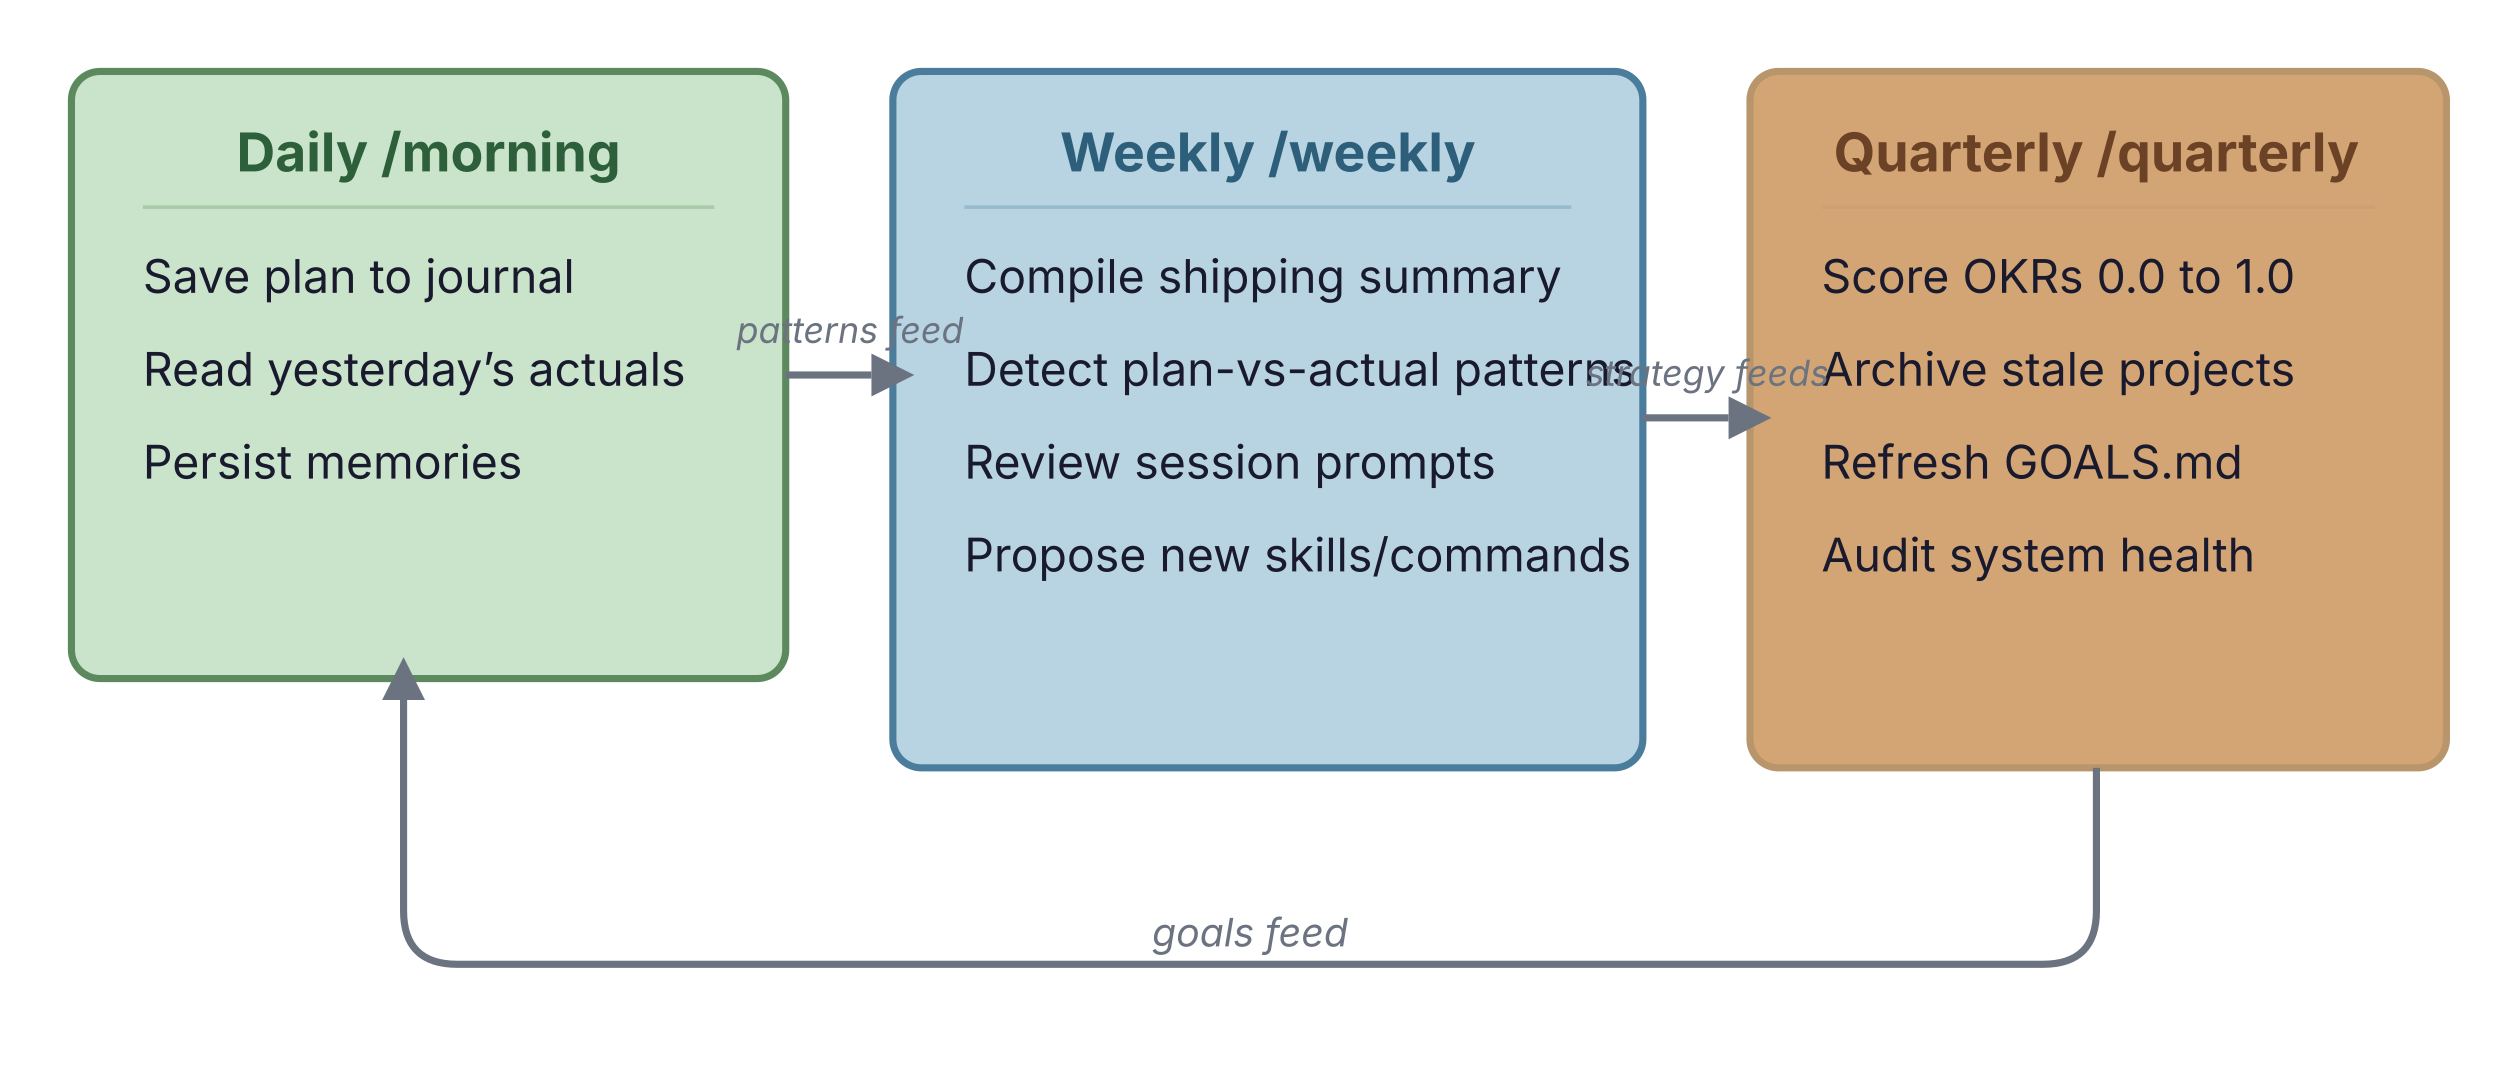
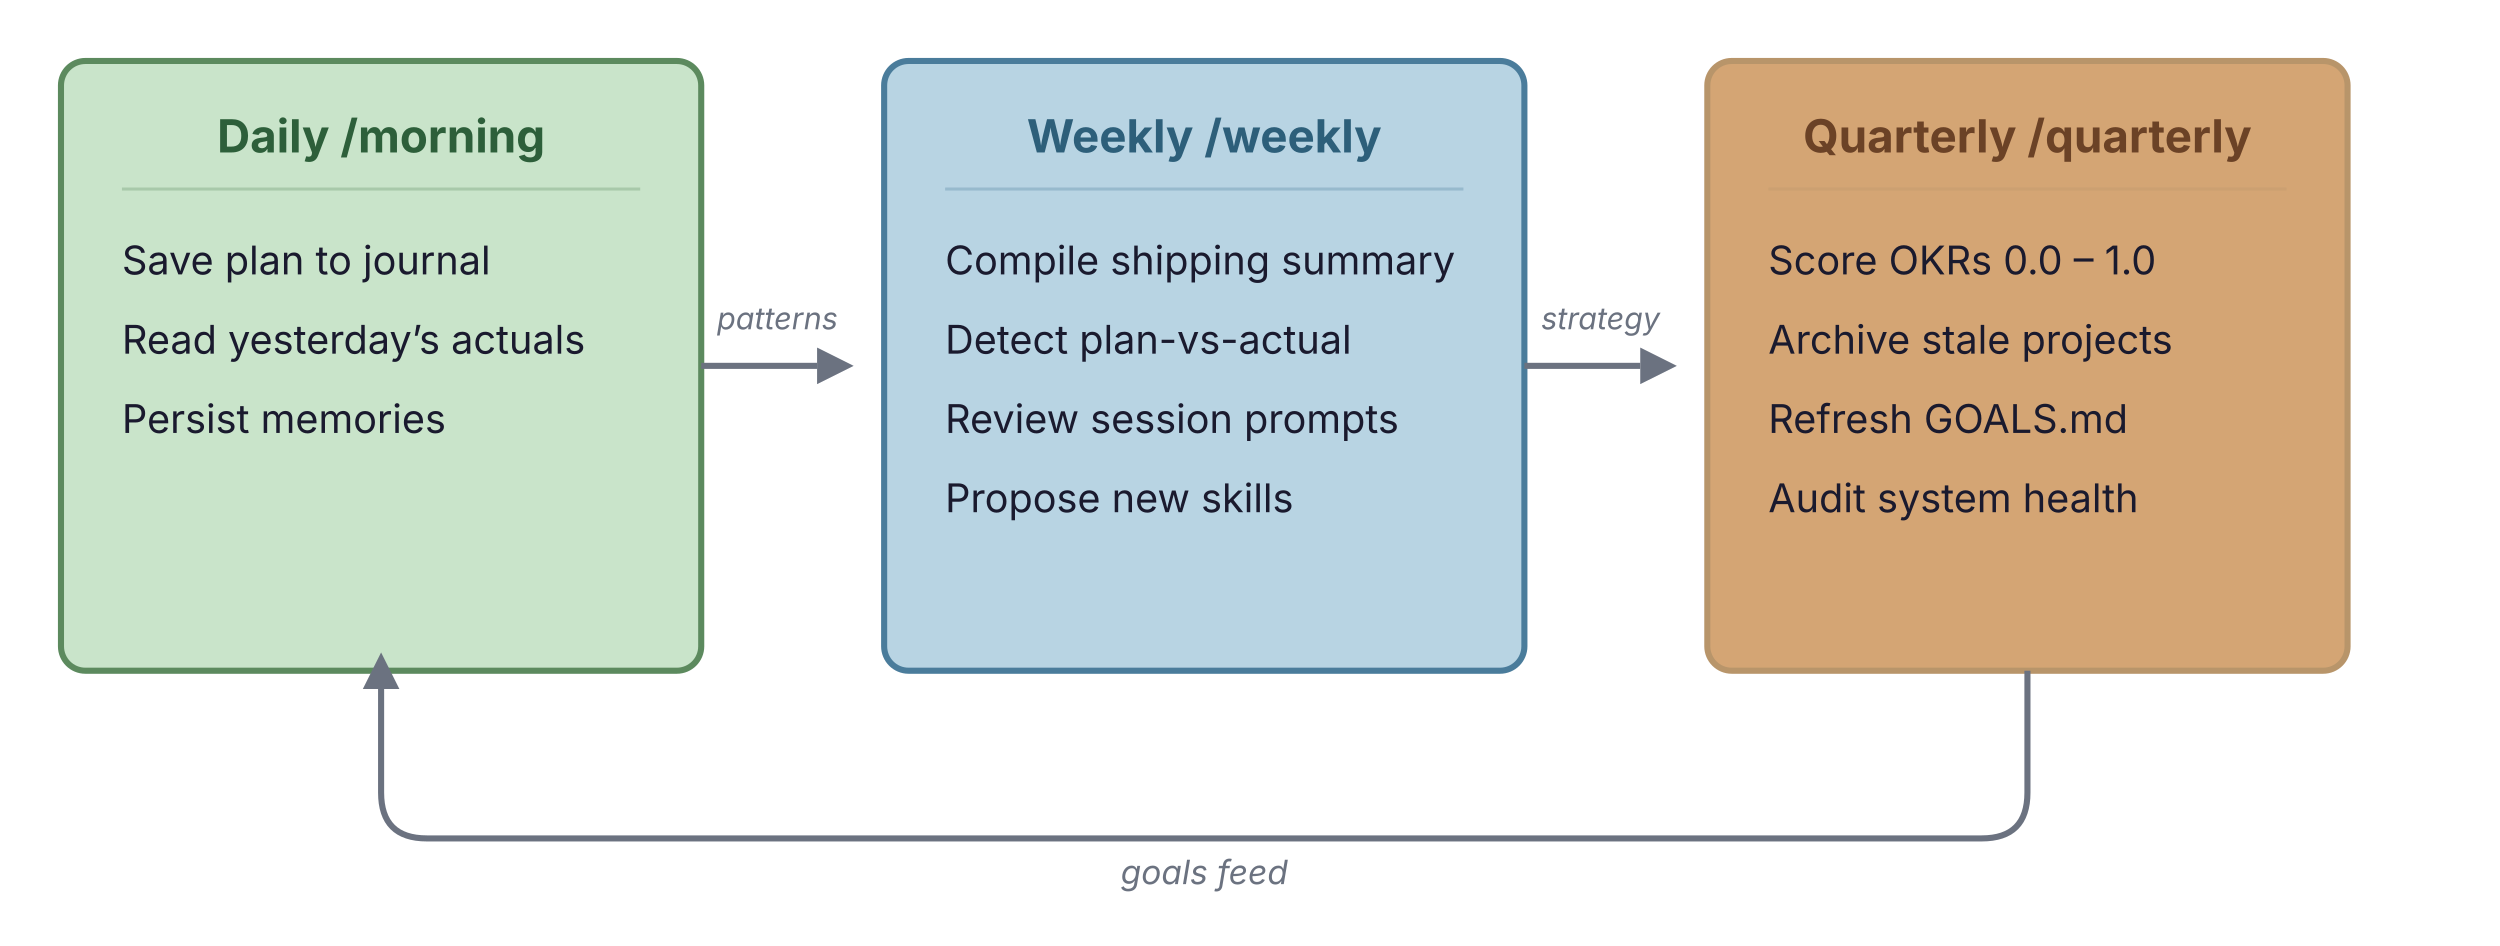
- <svg xmlns="http://www.w3.org/2000/svg" viewBox="0 0 700 300">
-   <rect x="20" y="20" width="200" height="170" rx="8" fill="#C9E4CA" stroke="#5C8A5E" stroke-width="2" />
-   <text x="120" y="48" font-family="system-ui, -apple-system, sans-serif" font-size="15" font-weight="700" fill="#2D5F3A" text-anchor="middle">Daily /morning</text>
-   <line x1="40" y1="58" x2="200" y2="58" stroke="#5C8A5E" stroke-width="1" opacity="0.3" />
-   <text x="40" y="82" font-family="system-ui, -apple-system, sans-serif" font-size="13" fill="#1a1a2e">Save plan to journal</text>
-   <text x="40" y="108" font-family="system-ui, -apple-system, sans-serif" font-size="13" fill="#1a1a2e">Read yesterday’s actuals</text>
-   <text x="40" y="134" font-family="system-ui, -apple-system, sans-serif" font-size="13" fill="#1a1a2e">Persist memories</text>
-   <rect x="250" y="20" width="210" height="195" rx="8" fill="#B8D4E3" stroke="#4A7C9B" stroke-width="2" />
-   <text x="355" y="48" font-family="system-ui, -apple-system, sans-serif" font-size="15" font-weight="700" fill="#2D5F7A" text-anchor="middle">Weekly /weekly</text>
-   <line x1="270" y1="58" x2="440" y2="58" stroke="#4A7C9B" stroke-width="1" opacity="0.3" />
-   <text x="270" y="82" font-family="system-ui, -apple-system, sans-serif" font-size="13" fill="#1a1a2e">Compile shipping summary</text>
-   <text x="270" y="108" font-family="system-ui, -apple-system, sans-serif" font-size="13" fill="#1a1a2e">Detect plan-vs-actual patterns</text>
-   <text x="270" y="134" font-family="system-ui, -apple-system, sans-serif" font-size="13" fill="#1a1a2e">Review session prompts</text>
-   <text x="270" y="160" font-family="system-ui, -apple-system, sans-serif" font-size="13" fill="#1a1a2e">Propose new skills/commands</text>
-   <rect x="490" y="20" width="195" height="195" rx="8" fill="#D4A574" stroke="#B8956A" stroke-width="2" />
-   <text x="587" y="48" font-family="system-ui, -apple-system, sans-serif" font-size="15" font-weight="700" fill="#6B4226" text-anchor="middle">Quarterly /quarterly</text>
-   <line x1="510" y1="58" x2="665" y2="58" stroke="#B8956A" stroke-width="1" opacity="0.3" />
-   <text x="510" y="82" font-family="system-ui, -apple-system, sans-serif" font-size="13" fill="#1a1a2e">Score OKRs 0.0 to 1.0</text>
-   <text x="510" y="108" font-family="system-ui, -apple-system, sans-serif" font-size="13" fill="#1a1a2e">Archive stale projects</text>
-   <text x="510" y="134" font-family="system-ui, -apple-system, sans-serif" font-size="13" fill="#1a1a2e">Refresh GOALS.md</text>
-   <text x="510" y="160" font-family="system-ui, -apple-system, sans-serif" font-size="13" fill="#1a1a2e">Audit system health</text>
-   <line x1="220" y1="105" x2="244" y2="105" stroke="#6B7280" stroke-width="2" />
-   <polygon points="244,99 256,105 244,111" fill="#6B7280" />
-   <text x="238" y="96" font-family="system-ui, -apple-system, sans-serif" font-size="10" fill="#6B7280" text-anchor="middle" font-style="italic">patterns feed</text>
-   <line x1="460" y1="117" x2="484" y2="117" stroke="#6B7280" stroke-width="2" />
-   <polygon points="484,111 496,117 484,123" fill="#6B7280" />
-   <text x="478" y="108" font-family="system-ui, -apple-system, sans-serif" font-size="10" fill="#6B7280" text-anchor="middle" font-style="italic">strategy feeds</text>
-   <path d="M 587 215 L 587 255 Q 587 270 572 270 L 128 270 Q 113 270 113 255 L 113 196" fill="none" stroke="#6B7280" stroke-width="2" />
-   <polygon points="107,196 113,184 119,196" fill="#6B7280" />
-   <text x="350" y="265" font-family="system-ui, -apple-system, sans-serif" font-size="11" fill="#6B7280" text-anchor="middle" font-style="italic">goals feed</text>
+ <svg xmlns="http://www.w3.org/2000/svg" viewBox="0 0 820 310">
+   <rect x="20" y="20" width="210" height="200" rx="8" fill="#C9E4CA" stroke="#5C8A5E" stroke-width="2" />
+   <text x="125" y="50" font-family="system-ui, -apple-system, sans-serif" font-size="15" font-weight="700" fill="#2D5F3A" text-anchor="middle">Daily /morning</text>
+   <line x1="40" y1="62" x2="210" y2="62" stroke="#5C8A5E" stroke-width="1" opacity="0.3" />
+   <text x="40" y="90" font-family="system-ui, -apple-system, sans-serif" font-size="13" fill="#1a1a2e">Save plan to journal</text>
+   <text x="40" y="116" font-family="system-ui, -apple-system, sans-serif" font-size="13" fill="#1a1a2e">Read yesterday’s actuals</text>
+   <text x="40" y="142" font-family="system-ui, -apple-system, sans-serif" font-size="13" fill="#1a1a2e">Persist memories</text>
+   <line x1="230" y1="120" x2="268" y2="120" stroke="#6B7280" stroke-width="2" />
+   <polygon points="268,114 280,120 268,126" fill="#6B7280" />
+   <text x="255" y="108" font-family="system-ui, -apple-system, sans-serif" font-size="10" fill="#6B7280" text-anchor="middle" font-style="italic">patterns</text>
+   <rect x="290" y="20" width="210" height="200" rx="8" fill="#B8D4E3" stroke="#4A7C9B" stroke-width="2" />
+   <text x="395" y="50" font-family="system-ui, -apple-system, sans-serif" font-size="15" font-weight="700" fill="#2D5F7A" text-anchor="middle">Weekly /weekly</text>
+   <line x1="310" y1="62" x2="480" y2="62" stroke="#4A7C9B" stroke-width="1" opacity="0.3" />
+   <text x="310" y="90" font-family="system-ui, -apple-system, sans-serif" font-size="13" fill="#1a1a2e">Compile shipping summary</text>
+   <text x="310" y="116" font-family="system-ui, -apple-system, sans-serif" font-size="13" fill="#1a1a2e">Detect plan-vs-actual</text>
+   <text x="310" y="142" font-family="system-ui, -apple-system, sans-serif" font-size="13" fill="#1a1a2e">Review session prompts</text>
+   <text x="310" y="168" font-family="system-ui, -apple-system, sans-serif" font-size="13" fill="#1a1a2e">Propose new skills</text>
+   <line x1="500" y1="120" x2="538" y2="120" stroke="#6B7280" stroke-width="2" />
+   <polygon points="538,114 550,120 538,126" fill="#6B7280" />
+   <text x="525" y="108" font-family="system-ui, -apple-system, sans-serif" font-size="10" fill="#6B7280" text-anchor="middle" font-style="italic">strategy</text>
+   <rect x="560" y="20" width="210" height="200" rx="8" fill="#D4A574" stroke="#B8956A" stroke-width="2" />
+   <text x="665" y="50" font-family="system-ui, -apple-system, sans-serif" font-size="15" font-weight="700" fill="#6B4226" text-anchor="middle">Quarterly /quarterly</text>
+   <line x1="580" y1="62" x2="750" y2="62" stroke="#B8956A" stroke-width="1" opacity="0.3" />
+   <text x="580" y="90" font-family="system-ui, -apple-system, sans-serif" font-size="13" fill="#1a1a2e">Score OKRs 0.0 – 1.0</text>
+   <text x="580" y="116" font-family="system-ui, -apple-system, sans-serif" font-size="13" fill="#1a1a2e">Archive stale projects</text>
+   <text x="580" y="142" font-family="system-ui, -apple-system, sans-serif" font-size="13" fill="#1a1a2e">Refresh GOALS.md</text>
+   <text x="580" y="168" font-family="system-ui, -apple-system, sans-serif" font-size="13" fill="#1a1a2e">Audit system health</text>
+   <path d="M 665 220 L 665 260 Q 665 275 650 275 L 140 275 Q 125 275 125 260 L 125 226" fill="none" stroke="#6B7280" stroke-width="2" />
+   <polygon points="119,226 125,214 131,226" fill="#6B7280" />
+   <text x="395" y="290" font-family="system-ui, -apple-system, sans-serif" font-size="11" fill="#6B7280" text-anchor="middle" font-style="italic">goals feed</text>
</svg>
